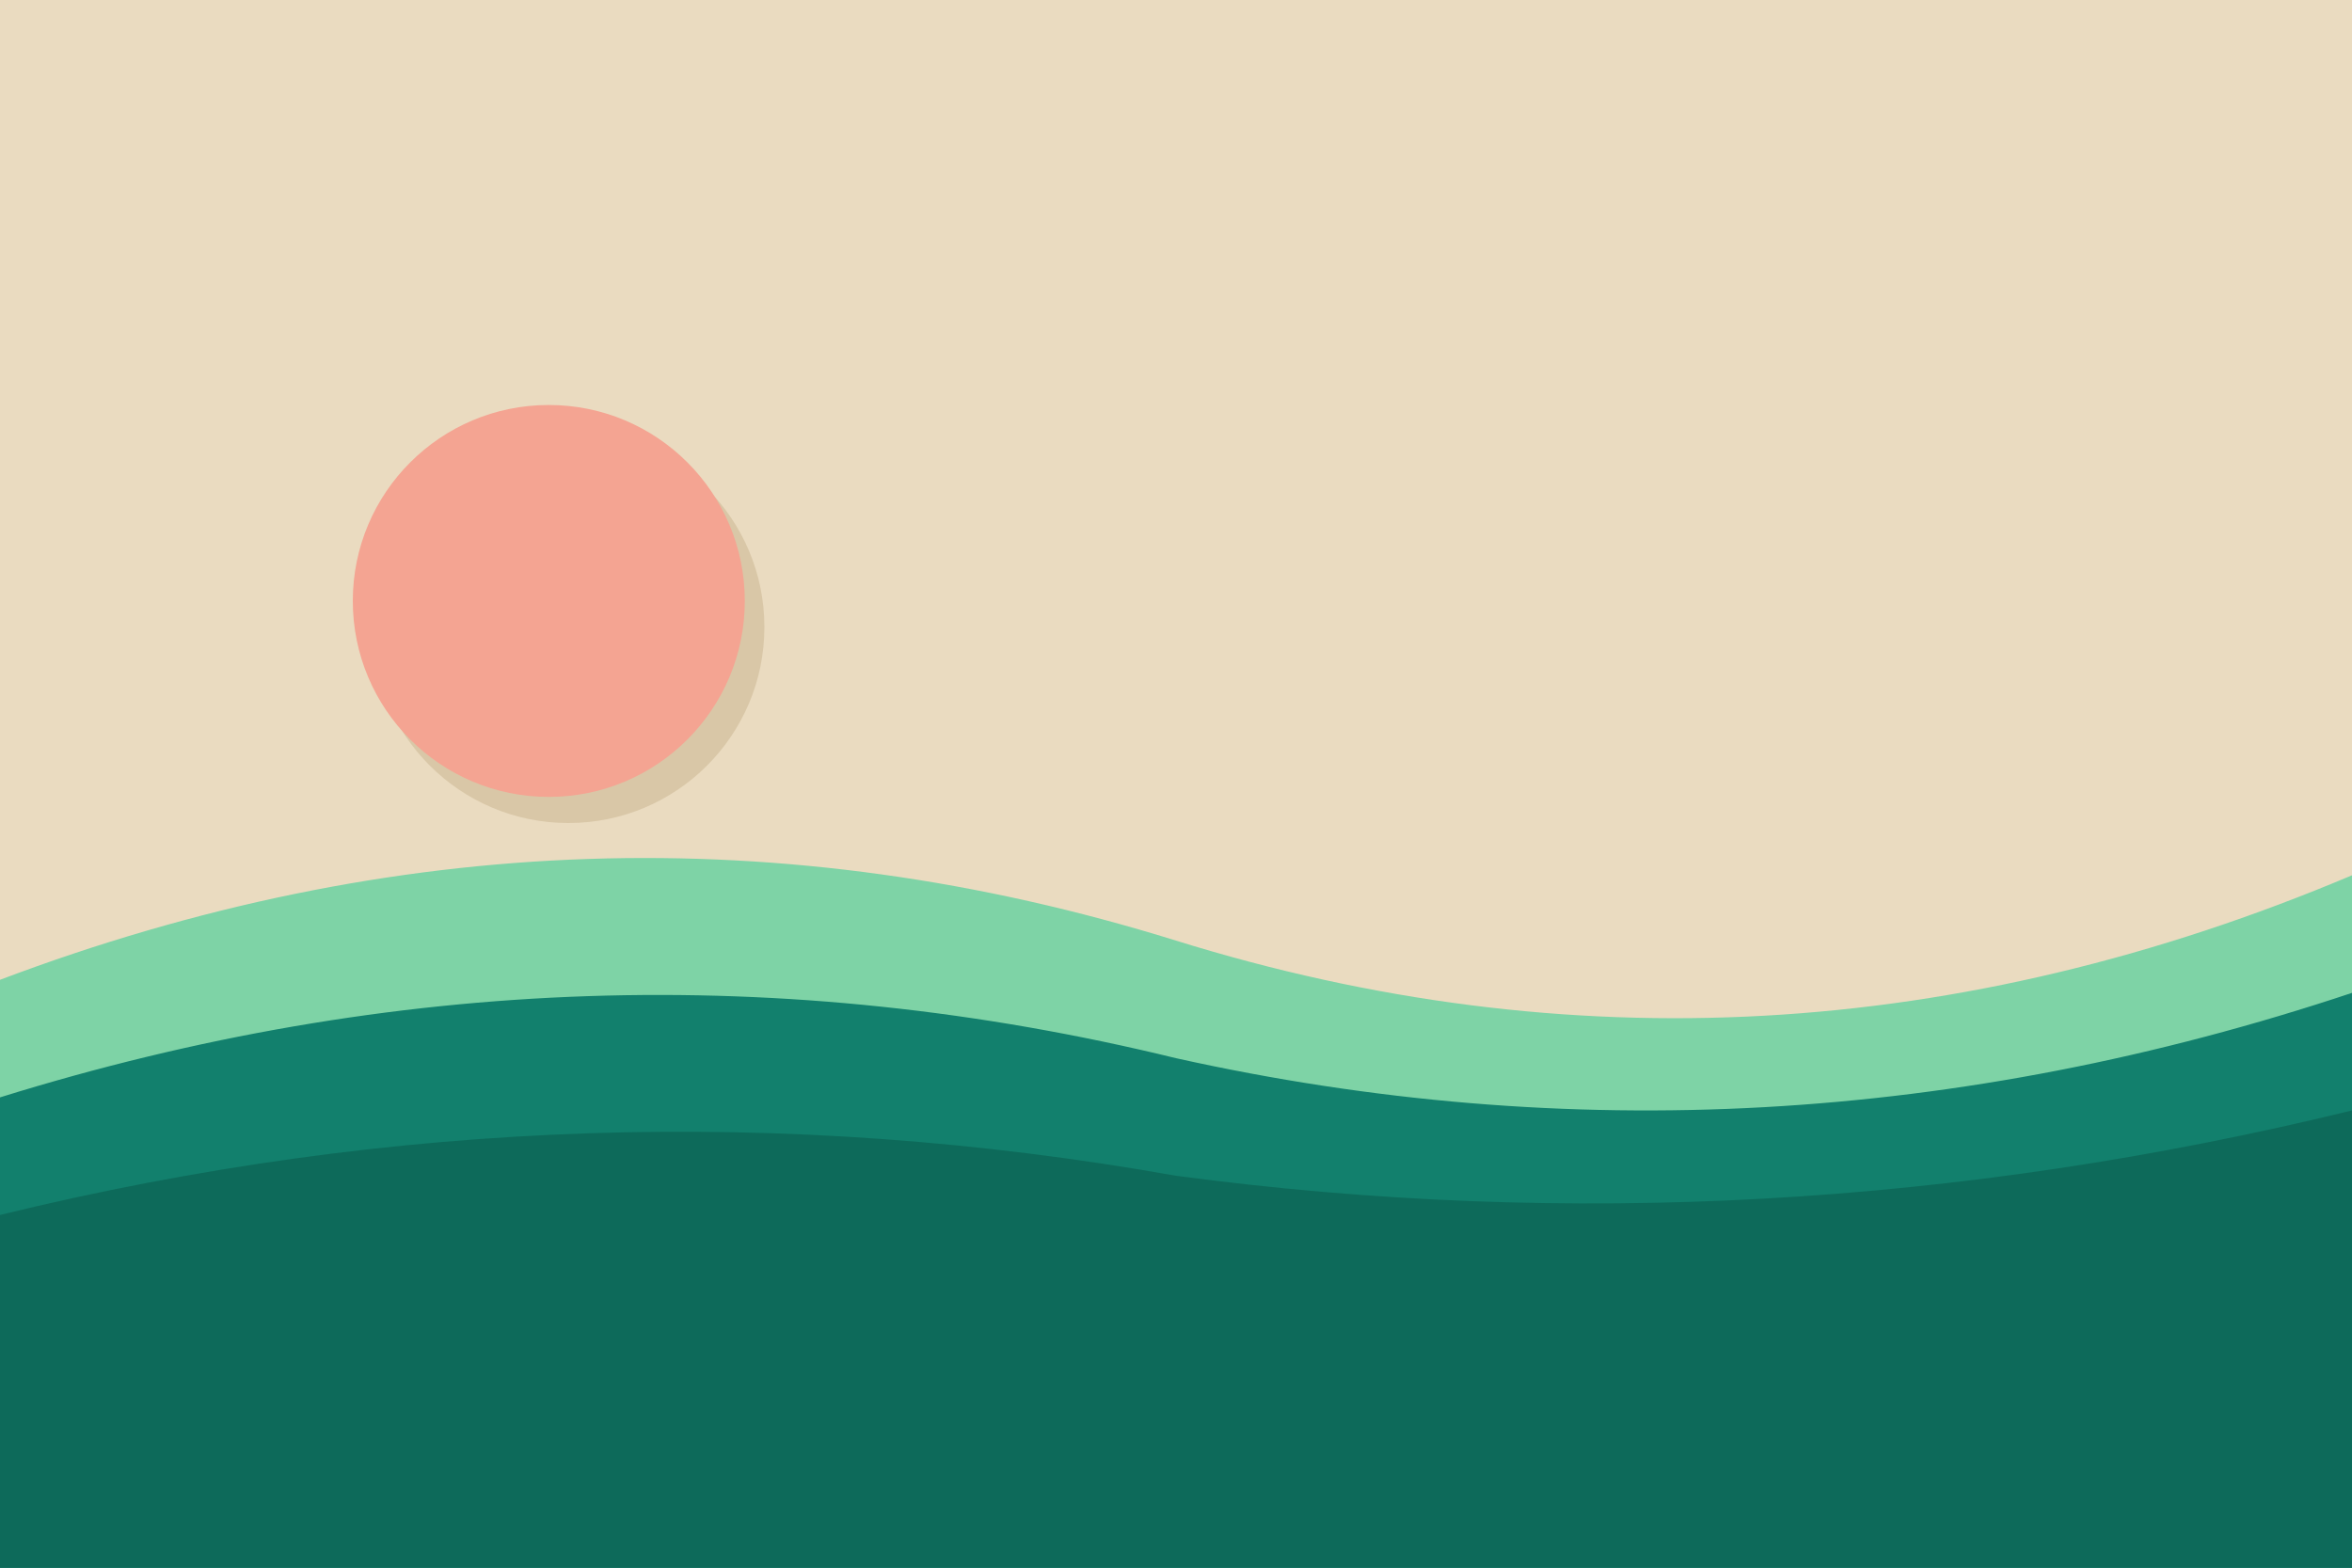
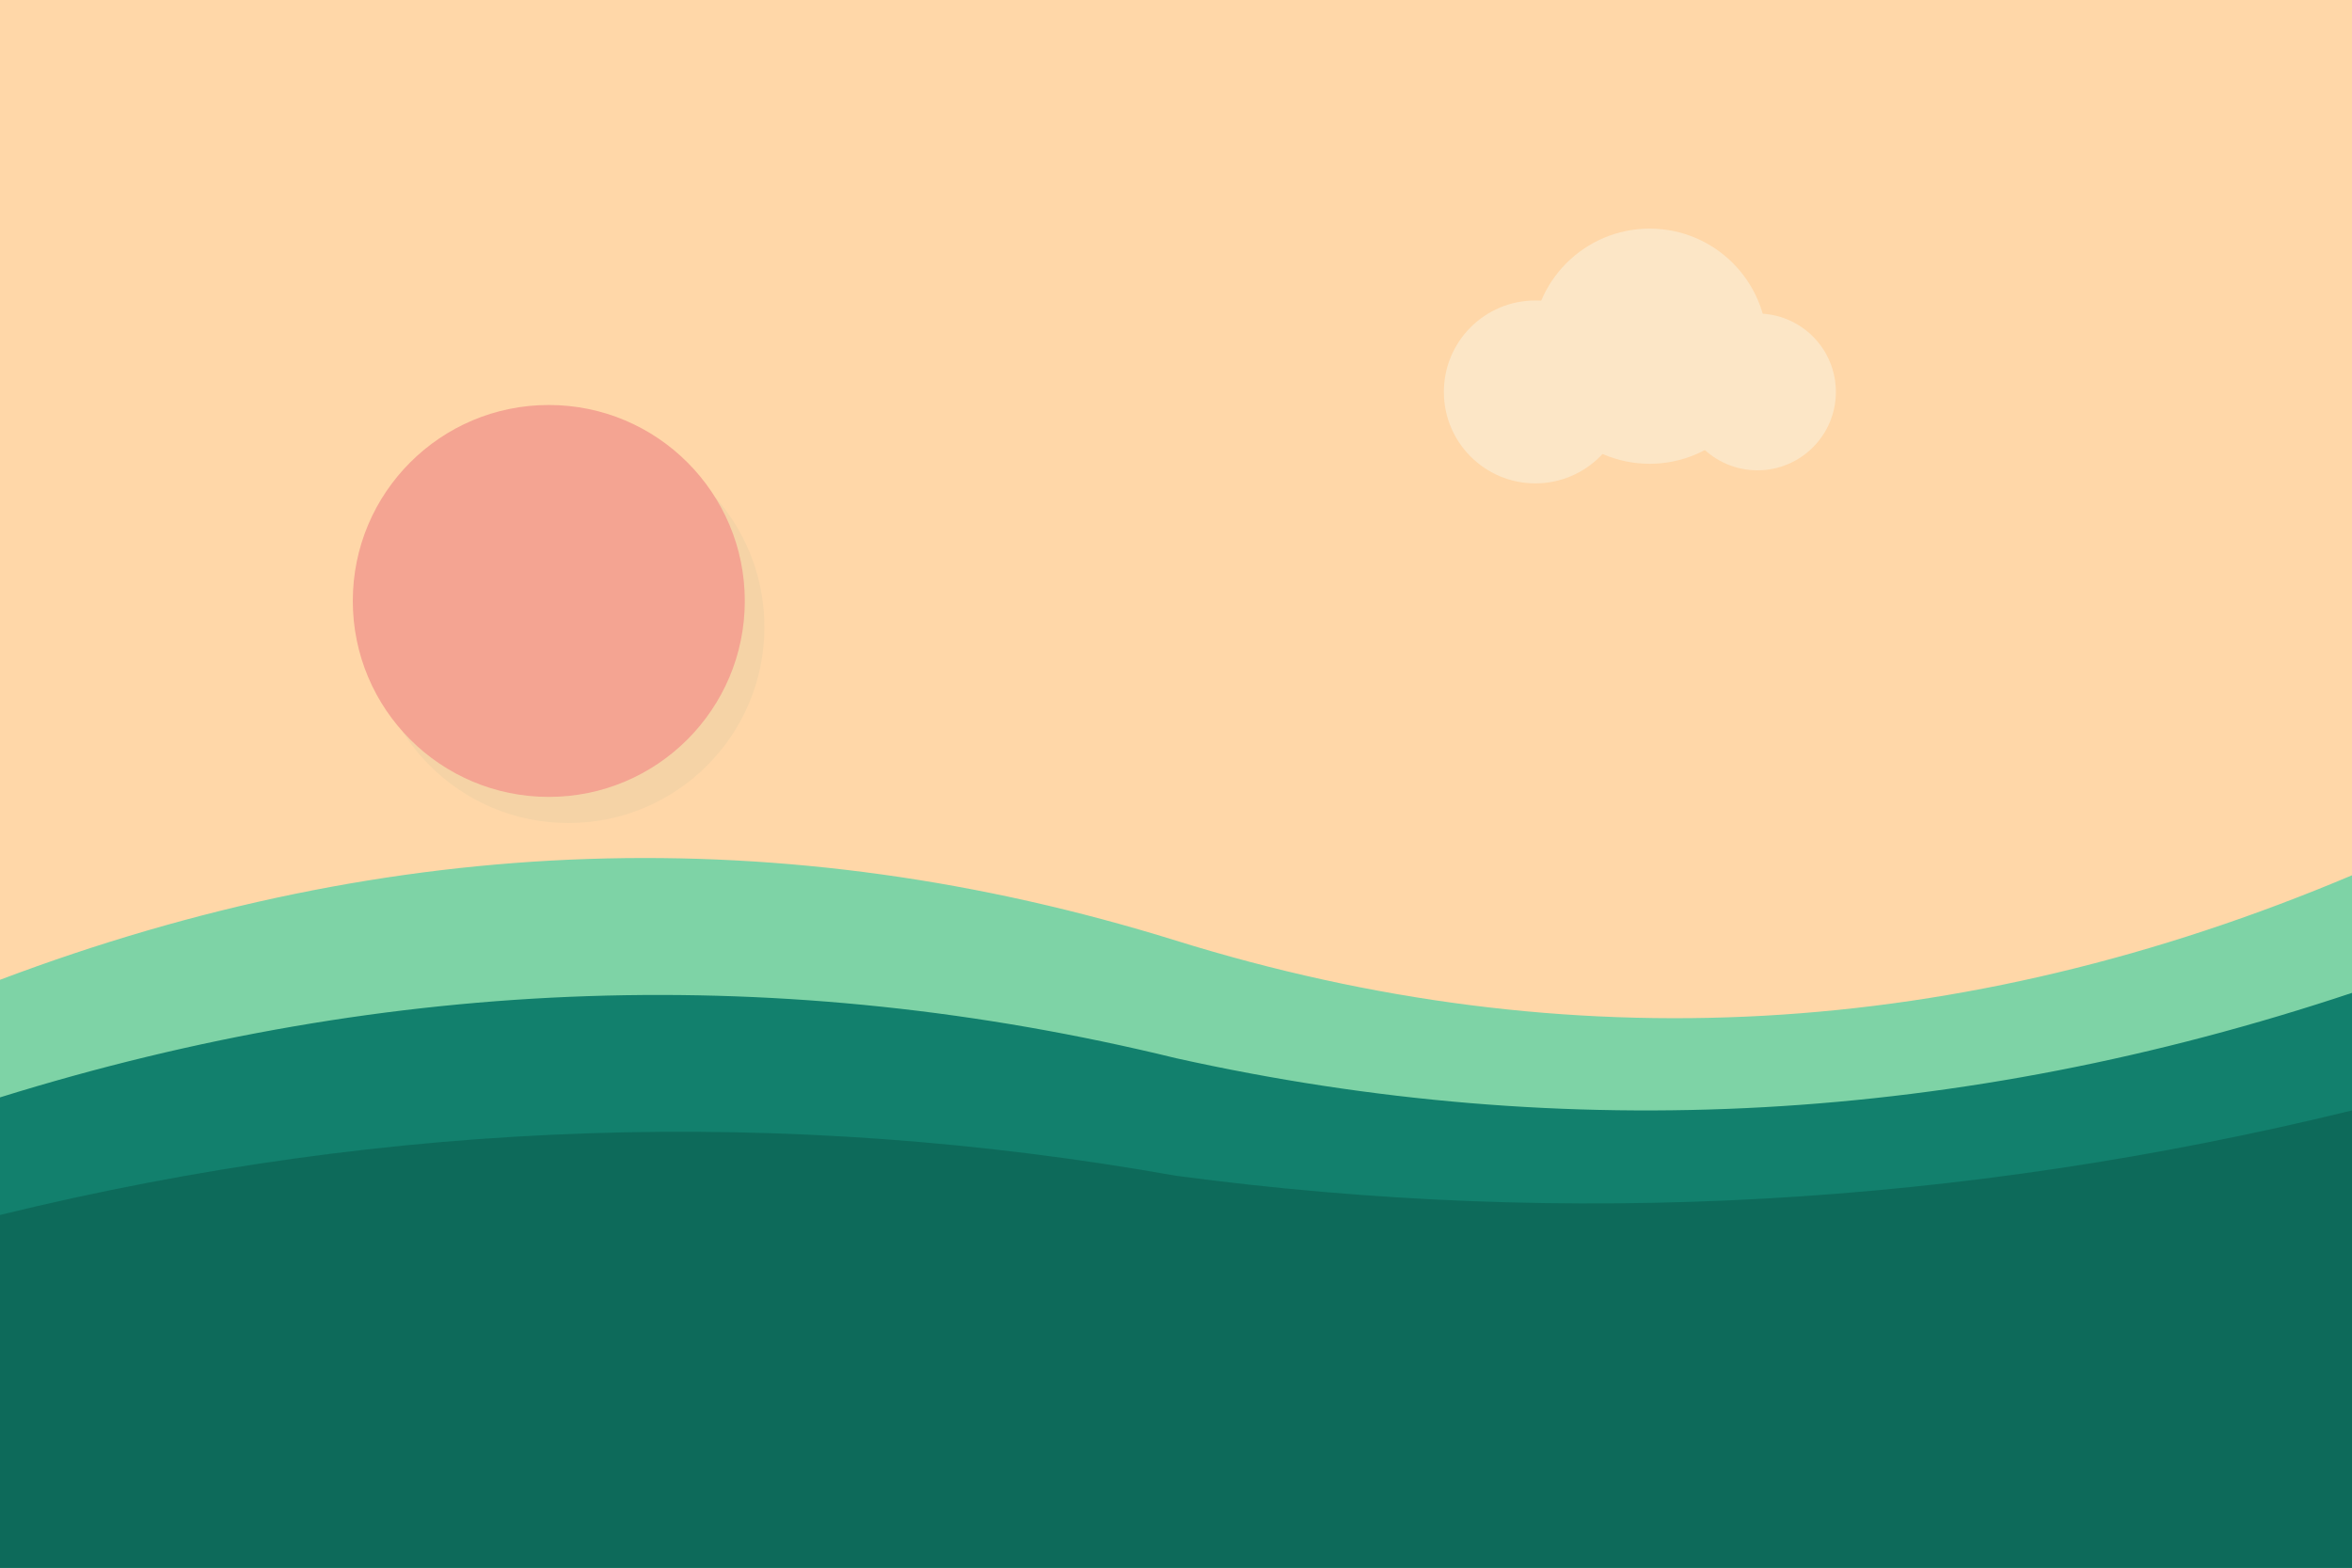
<svg xmlns="http://www.w3.org/2000/svg" viewBox="0 0 360 240">
-   <rect x="0" y="0" width="360" height="240" fill="#EADBC0" />
+   <rect x="0" y="0" width="360" height="240" fill="#FFD7A8" />
  <g transform="translate(3 4)">
-     <circle cx="84" cy="92" r="30" fill="#D9C7A7" />
+     <circle cx="84" cy="92" r="30" fill="#F5D3A6" />
  </g>
  <circle cx="84" cy="92" r="30" fill="#F4A492" />
+   <circle cx="235" cy="60" r="14" fill="#FCE6C6" />
+   <circle cx="252.5" cy="53" r="18" fill="#FCE6C6" />
+   <circle cx="269" cy="60" r="12" fill="#FCE6C6" />
  <path d="M0 150 Q90 116 180 144 Q270 172 360 134 L360 240 L0 240 Z" fill="#7ED3A6" />
  <path d="M0 168 Q90 140 180 162 Q270 182 360 152 L360 240 L0 240 Z" fill="#12806D" />
  <path d="M0 186 Q90 164 180 180 Q270 192 360 170 L360 240 L0 240 Z" fill="#0D6A5A" />
  <rect x="0" y="210" width="360" height="30" fill="#0D6A5A" />
</svg>
